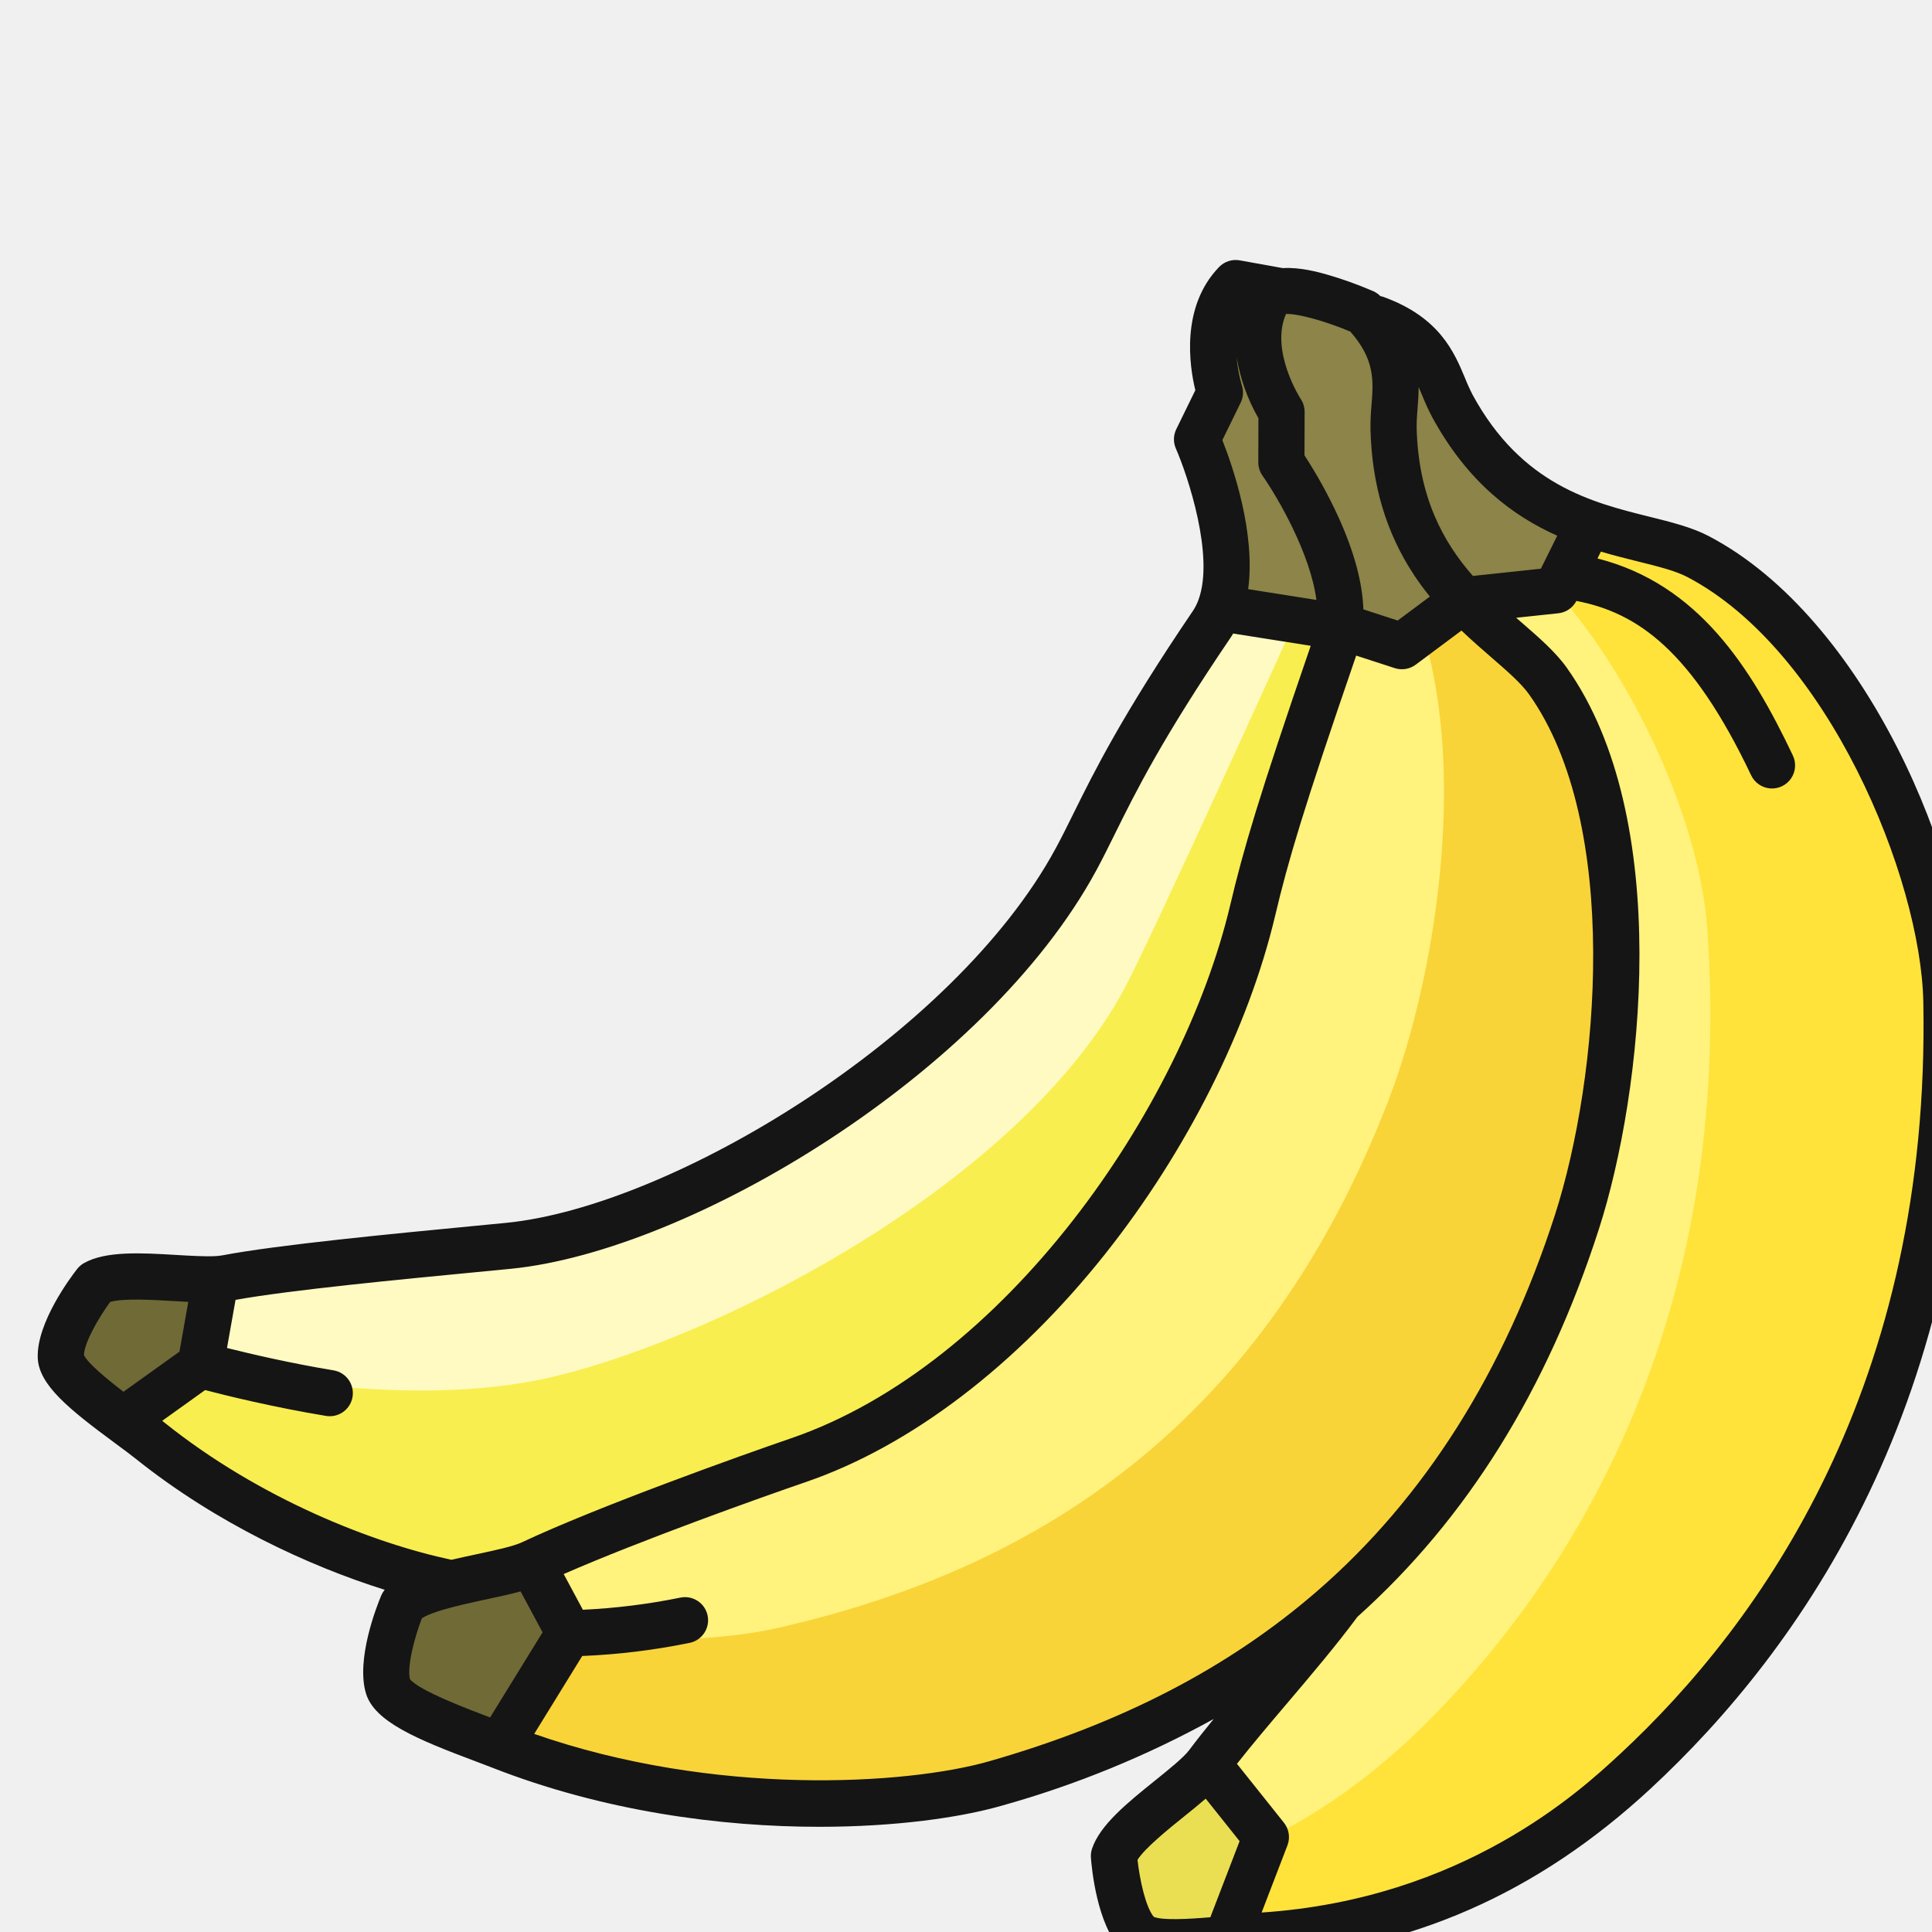
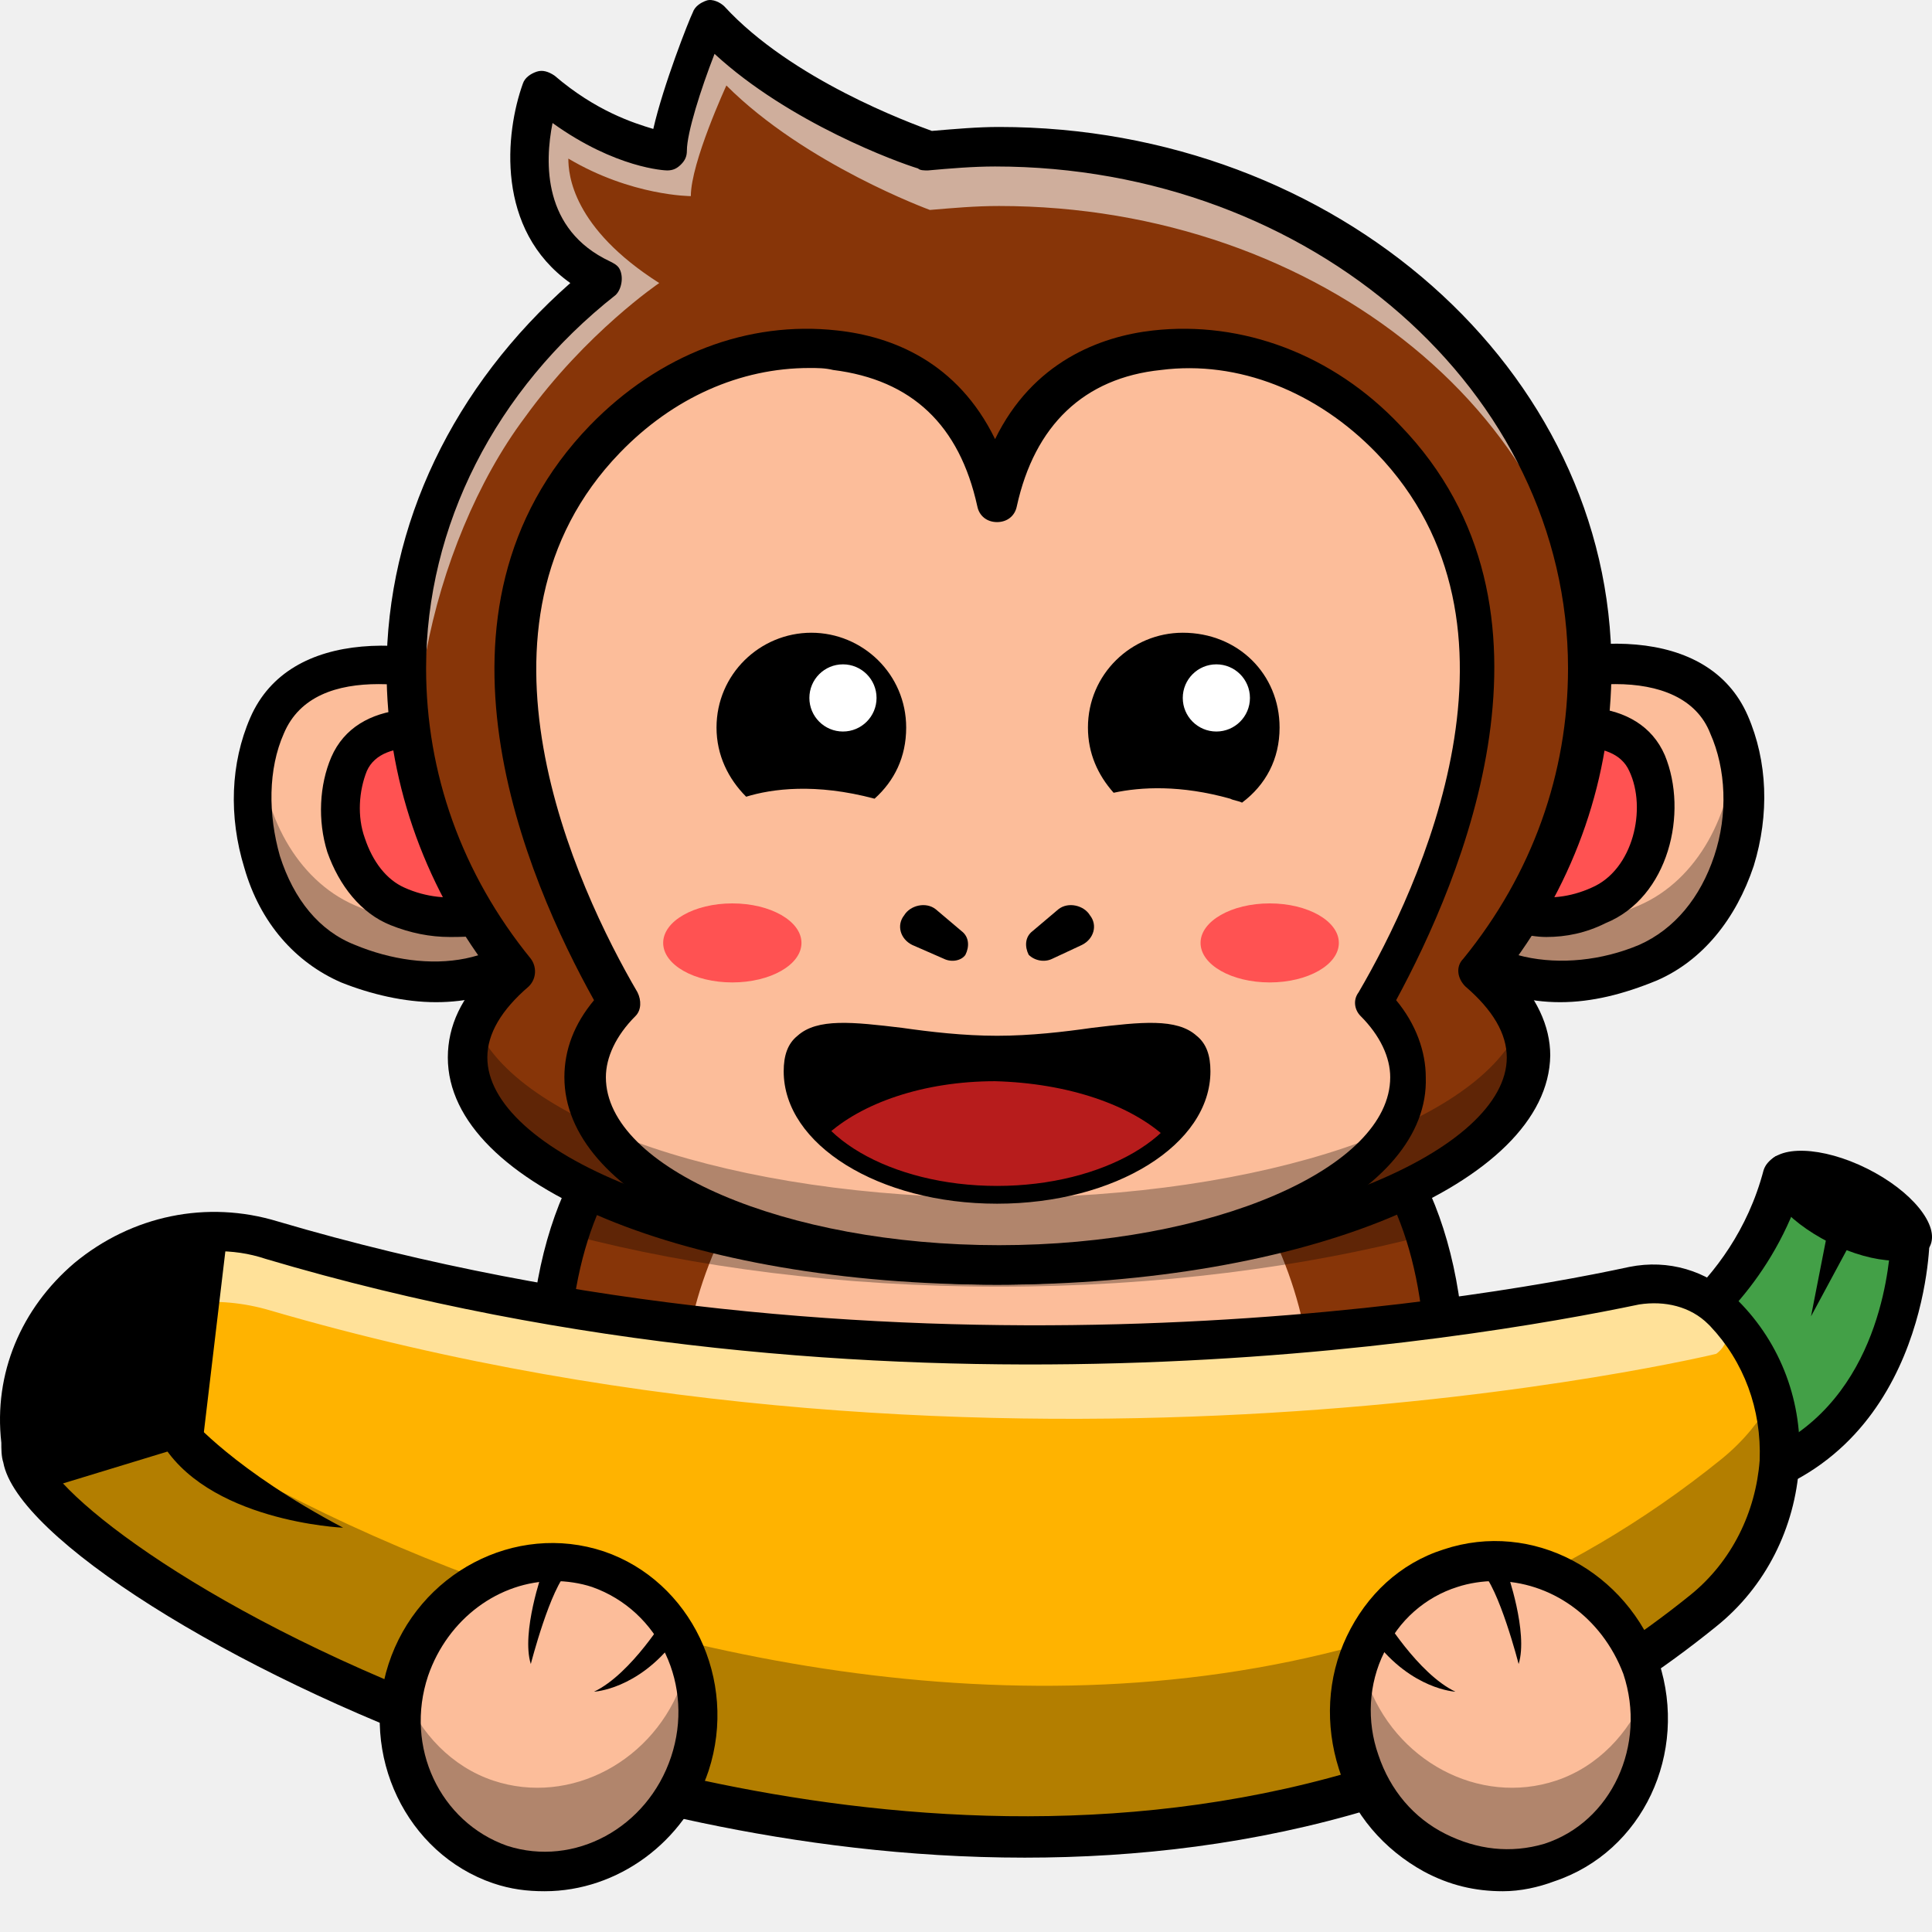
- <svg xmlns="http://www.w3.org/2000/svg" id="Layer_1" height="256" viewBox="0 0 256 256" width="256" data-name="Layer 1" version="1.1">
-   <defs id="defs33" />
-   <path d="m 28.59,169.503 -2.014,11.357 -10.26,7.349 c -3.774,-2.789 -8.19,-6.186 -8.256,-8.414 -0.112,-3.753 4.574,-9.761 4.574,-9.761 3.126,-1.78 11.433,-0.316 15.957,-0.53 z" fill="#706a37" id="path2" style="stroke-width:0.51" />
-   <path d="m 207.143,76.256 3.417,-6.89 c 5.691,2.014 11.015,2.58 14.432,4.375 19.292,10.097 32.566,40.68 32.918,58.967 0.903,47.049 -18.119,80.584 -41.251,102.028 -8.782,8.139 -24.407,20.184 -49.604,21.76 -1.234,0.076 -2.81,0.25 -4.503,0.418 l 5.186,-13.488 -7.721,-9.679 c 5.084,-6.767 12.229,-14.33 17.481,-21.449 13.07,-11.627 24.152,-27.752 31.439,-50.328 6.084,-18.848 9.133,-53.444 -3.815,-71.706 -2.29,-3.238 -6.905,-6.242 -11.173,-10.74 l 12.219,-1.306 z" fill="#fff27d" id="path4" style="stroke-width:0.51" />
-   <path d="m 257.911,132.709 c -0.352,-18.288 -13.627,-48.87 -32.919,-58.967 -3.417,-1.795 -8.741,-2.361 -14.432,-4.375 l -3.417,6.89 -0.974,1.963 -0.032,0.004 c 11.448,13.064 19.158,31.798 20.078,44.715 3.342,46.939 -13.915,81.415 -35.901,104.032 -4.978,5.115 -12.312,11.744 -22.736,16.874 l -5.026,13.071 c 1.693,-0.169 3.269,-0.342 4.503,-0.419 25.197,-1.576 40.822,-13.621 49.603,-21.76 23.132,-21.444 42.153,-54.979 41.251,-102.028 z" fill="#ffe33b" id="path6" style="stroke-width:0.51" />
-   <path d="m 75.425,216.393 -4.977,-9.261 c 9.608,-4.518 27.971,-11.127 35.356,-13.657 28.604,-9.796 53.322,-43.857 60.186,-72.838 1.759,-7.435 3.758,-14.264 11.02,-35.335 a 10.658,10.658 0 0 0 0.515,-2.356 l 8.241,2.677 8.18,-6.099 h 0.005 c 4.268,4.498 8.884,7.502 11.173,10.74 12.948,18.262 9.898,52.858 3.815,71.706 -7.287,22.576 -18.369,38.701 -31.439,50.328 -13.698,12.183 -29.578,19.44 -45.575,24.019 -11.872,3.401 -39.854,5.181 -65.703,-4.987 z" fill="#fff27d" id="path8" style="stroke-width:0.51" />
-   <path d="m 205.124,90.265 c -2.289,-3.238 -6.905,-6.242 -11.173,-10.74 h -0.005 l -5.468,4.08 c 6.033,19.434 1.544,46.525 -4.498,62.194 -8.534,22.135 -20.497,37.617 -34.196,48.497 -14.355,11.401 -30.616,17.761 -46.844,21.441 -6.029,1.369 -16.066,2.107 -27.755,1.047 l -8.965,14.547 c 25.85,10.169 53.832,8.389 65.703,4.987 15.998,-4.579 31.878,-11.836 45.575,-24.019 13.07,-11.627 24.152,-27.753 31.44,-50.328 6.083,-18.851 9.133,-53.447 -3.815,-71.708 z" fill="#f9d438" id="path10" style="stroke-width:0.51" />
-   <path d="m 26.576,180.859 2.014,-11.357 a 9.971,9.971 0 0 0 1.423,-0.153 c 8.307,-1.591 27.997,-3.345 37.345,-4.268 23.448,-2.31 61.445,-25.794 75.204,-51.18 3.529,-6.512 5.91,-13.366 18.042,-31.24 a 9.668,9.668 0 0 0 1.061,-2.086 l 14.692,2.32 1.142,0.041 0.025,0.01 a 10.658,10.658 0 0 1 -0.515,2.356 c -7.262,21.072 -9.261,27.9 -11.02,35.335 -6.864,28.981 -31.582,63.041 -60.186,72.838 -7.384,2.529 -25.748,9.139 -35.356,13.657 -2.188,1.03 -6.655,1.708 -10.577,2.682 -10.475,-2.096 -26.452,-8.098 -39.94,-18.889 -0.964,-0.77 -2.249,-1.703 -3.616,-2.718 z" fill="#f8ee4f" id="path12" style="stroke-width:0.51" />
-   <path d="m 161.665,80.576 c -0.275,0.745 -15.574,26.814 -19.103,33.327 -13.759,25.385 -51.756,48.869 -75.205,51.179 -9.348,0.923 -29.037,2.677 -37.345,4.268 a 9.89,9.89 0 0 1 -1.422,0.153 l -2.015,11.357 c 0,0 26.554,6.523 47.129,1.472 22.882,-5.619 61.445,-25.794 75.204,-51.18 3.529,-6.512 22.744,-48.998 22.744,-48.998 z" fill="#fffac1" id="path14" style="stroke-width:0.51" />
-   <path d="m 160.018,233.747 7.721,9.679 -5.186,13.488 c -4.671,0.469 -10.225,0.923 -11.77,-0.683 -2.606,-2.703 -3.177,-10.296 -3.177,-10.296 1.249,-3.825 10.005,-8.991 12.412,-12.188 z" fill="#eadf53" id="path16" style="stroke-width:0.51" />
-   <path d="m 59.871,209.815 c 3.922,-0.974 8.389,-1.652 10.577,-2.682 l 4.977,9.261 -9.205,14.937 c -4.442,-1.749 -13.886,-4.829 -14.794,-7.818 -1.122,-3.702 1.928,-10.949 1.928,-10.949 1.219,-1.219 3.733,-2.06 6.517,-2.749 z" fill="#706a37" id="path18" style="stroke-width:0.51" />
-   <g fill="#8c8448" id="g26" transform="matrix(0.509962,0,0,0.509962,2.449151,16.88155)">
-     <path d="m 408.091,102.919 -6.7,13.51 -1.91,3.85 -23.96,2.56 c -9.26,-9.75 -17.69,-23.09 -18.23,-44.6 -0.21,-8.18 3.42,-16.86 -5.87,-28.15 l 1.17,-0.41 c 15.41,5.56 15.97,15.32 19.99,22.7 9.98,18.34 23.18,26.17 35.51,30.54 z" id="path20" />
-     <path d="m 375.521,122.839 h -0.01 l -16.04,11.96 -16.16,-5.25 c 2.01,-17.99 -15.16,-42.52 -15.16,-42.52 l 0.03,-13.14 c 0,0 -10.81,-16.21 -3.57,-29.37 a 4.32,4.32 0 0 1 3.53,-1.92 c 0,-0.01 0.01,0 0.01,0 7.16,-0.89 21.48,5.46 21.48,5.46 0.64,0.69 1.24,1.36 1.79,2.03 9.29,11.29 5.66,19.97 5.87,28.15 0.54,21.51 8.97,34.85 18.23,44.6 z" id="path22" />
-     <path d="m 328.151,87.029 c 0,0 17.17,24.53 15.16,42.52 l -0.05,-0.02 -2.24,-0.08 -28.81,-4.55 c 6.06,-16.35 -5.98,-43.86 -5.98,-43.86 l 5.94,-12.15 c 0,0 -6.02,-17.97 4.1,-28.44 l 11.87,2.15 a 4.32,4.32 0 0 0 -3.53,1.92 c -7.24,13.16 3.57,29.37 3.57,29.37 z" id="path24" />
+ <svg xmlns="http://www.w3.org/2000/svg" id="Layer_6" enable-background="new 0 0 128 128" viewBox="0 0 256 256" version="1.1" width="256" height="256">
+   <defs id="defs150" />
+   <g id="XMLID_2451_" transform="matrix(2.617845,0,0,2.617845,-38.30596,-42.33946)">
+     <g id="XMLID_2513_">
+       <path d="m 28.1,52.9 c -1.8,4.2 -0.2,10.2 4.1,12.1 4.3,1.8 9.3,1.1 11,-3.1 1.8,-4.2 1.5,-8.7 -2.8,-10.5 -4.3,-2 -10.5,-2.7 -12.3,1.5 z" fill="#fcbd9a" id="path2" />
+     </g>
+     <g id="XMLID_2512_">
+       <path id="XMLID_3623_" d="m 36.7,66.9 c -1.6,0 -3.3,-0.4 -4.8,-1 -2.3,-1 -4.1,-3 -4.9,-5.8 -0.8,-2.6 -0.7,-5.3 0.3,-7.6 2,-4.6 8.5,-4.3 13.7,-2.1 4.3,1.8 5.6,6.5 3.4,11.9 -1.6,3.2 -4.6,4.6 -7.7,4.6 z M 33.8,50.8 c -2.1,0 -4,0.6 -4.8,2.5 -0.8,1.8 -0.8,4.1 -0.2,6.2 0.7,2.2 2,3.8 3.8,4.5 3.6,1.5 8.1,1.2 9.7,-2.6 0.7,-1.6 2.6,-7.1 -2.3,-9.2 -1.7,-0.8 -4.1,-1.4 -6.2,-1.4 z" />
+     </g>
+     <g id="XMLID_2511_">
+       <path d="m 32.2,54.8 c -1.1,2.5 -0.1,6.1 2.5,7.2 2.6,1.1 5.5,0.6 6.6,-1.9 1.1,-2.5 0.9,-5.2 -1.7,-6.3 -2.6,-1 -6.3,-1.5 -7.4,1 z" fill="#ff5252" id="path7" />
+     </g>
+     <g id="XMLID_2510_">
+       <path id="XMLID_3620_" d="m 37.4,63.6 c -1,0 -2,-0.2 -3,-0.6 -1.5,-0.6 -2.6,-2 -3.2,-3.7 -0.5,-1.6 -0.4,-3.4 0.2,-4.8 1.3,-3 5.4,-2.9 8.7,-1.5 1.5,0.6 2.5,1.8 2.8,3.3 0.3,1.3 0.1,2.8 -0.6,4.3 -0.6,1.5 -1.8,2.5 -3.4,2.9 -0.5,0.1 -1,0.1 -1.5,0.1 z m -4.2,-8.4 c -0.4,1 -0.5,2.3 -0.1,3.4 0.4,1.2 1.1,2.1 2,2.5 1.1,0.5 2.3,0.6 3.2,0.4 0.7,-0.2 1.6,-0.6 2.1,-1.7 0.5,-1.1 0.6,-2.2 0.5,-3.1 -0.2,-0.9 -0.7,-1.5 -1.6,-1.9 -2,-0.8 -5.3,-1.4 -6.1,0.4 z" />
+     </g>
+     <g id="XMLID_2509_">
+       <path d="m 87.8,86.3 c 0,15.5 -10.1,22.7 -22.7,22.7 -12.6,0 -22.7,-7.2 -22.7,-22.7 0,-2.9 0.4,-5.4 1,-7.5 0.5,-1.6 1.2,-3 2,-4.2 3.9,-5.7 11.2,-7.4 19.6,-7.4 8.4,0 15.7,1.6 19.6,7.4 0.9,1.2 1.5,2.6 2,4.2 0.8,2.1 1.2,4.5 1.2,7.5 z" fill="#873508" id="path12" />
+     </g>
+     <g id="XMLID_2508_" opacity="0.3">
+       <path id="XMLID_3618_" d="M 87.6,89.4 C 86.3,102.8 76.7,109 65.1,109 52.6,109 42.4,101.8 42.4,86.3 c 0,-2.6 0.3,-4.9 0.8,-6.8 -0.1,0.9 -0.1,1.8 -0.1,2.7 0,15.5 10.1,22.7 22.7,22.7 10.4,0 19.1,-5 21.8,-15.5 z" />
+     </g>
+     <g id="XMLID_2507_">
+       <path d="m 81.1,87.9 c 0,10.4 -6.7,13.8 -15.5,13.8 -8.8,0 -16.5,-3.4 -16.5,-13.8 0,-10.4 7.2,-18.7 16,-18.7 8.8,0 16,8.3 16,18.7 z" fill="#fcbd9a" id="path17" />
+     </g>
+     <g id="XMLID_2506_">
+       <path d="m 102.2,52.9 c 1.8,4.2 0.2,10.2 -4.1,12.1 -4.3,1.8 -9.3,1.1 -11,-3.1 -1.8,-4.2 -1.5,-8.7 2.8,-10.5 4.2,-2 10.5,-2.7 12.3,1.5 z" fill="#fcbd9a" id="path20" />
+     </g>
+     <g id="XMLID_2505_" opacity="0.3">
+       <path id="XMLID_3608_" d="m 98,65 c -4.3,1.8 -9.3,1 -11.1,-3.1 -0.7,-1.7 -1.1,-3.4 -1,-5 0.2,0.7 0.4,1.4 0.7,2 1.8,4.2 6.7,5 11,3.1 3,-1.3 4.7,-4.7 4.8,-8 1.2,4.1 -0.4,9.3 -4.4,11 z" />
+     </g>
+     <g id="XMLID_2504_">
+       <path id="XMLID_3615_" d="M 93.6,66.9 C 92.8,66.9 92,66.8 91.3,66.6 88.9,66 87,64.4 86,62.2 c -2.3,-5.4 -1,-10 3.4,-11.9 5.2,-2.2 11.7,-2.5 13.7,2.1 1,2.3 1.1,5 0.3,7.6 -0.9,2.7 -2.6,4.8 -4.9,5.8 -1.7,0.7 -3.3,1.1 -4.9,1.1 z m 2.8,-16.1 c -2.1,0 -4.4,0.6 -6.2,1.4 -4.9,2.1 -3,7.6 -2.3,9.2 0.9,2.1 2.6,2.9 3.9,3.2 1.8,0.4 3.9,0.2 5.8,-0.6 1.8,-0.8 3.1,-2.4 3.8,-4.5 0.7,-2.1 0.6,-4.4 -0.2,-6.2 -0.7,-1.8 -2.6,-2.5 -4.8,-2.5 z" />
+     </g>
+     <g id="XMLID_2503_">
+       <path d="m 98,54.8 c 1.1,2.5 0.1,6.1 -2.5,7.2 -2.6,1.1 -5.5,0.6 -6.6,-1.9 -1.1,-2.5 -0.9,-5.2 1.7,-6.3 2.6,-1 6.3,-1.5 7.4,1 z" fill="#ff5252" id="path27" />
+     </g>
+     <g id="XMLID_2502_">
+       <path id="XMLID_3612_" d="m 92.9,63.6 c -0.5,0 -1,-0.1 -1.5,-0.2 C 89.8,63 88.6,62 88,60.5 c -0.6,-1.5 -0.8,-3 -0.6,-4.3 0.3,-1.5 1.3,-2.7 2.8,-3.3 3.3,-1.4 7.4,-1.5 8.7,1.5 1.2,2.9 0.2,7.2 -3,8.5 -1,0.5 -2,0.7 -3,0.7 z M 94.6,54 c -1.2,0 -2.6,0.4 -3.6,0.8 -0.9,0.4 -1.4,1 -1.6,1.9 -0.2,0.9 0,2 0.5,3.1 0.5,1.1 1.4,1.5 2.1,1.7 1,0.2 2.1,0.1 3.2,-0.4 2.1,-0.9 2.8,-4 1.9,-5.9 C 96.7,54.3 95.7,54 94.6,54 Z" />
+     </g>
+     <g id="XMLID_2501_">
+       <path id="XMLID_3609_" d="m 65.1,110 c -14.6,0 -23.7,-9.1 -23.7,-23.7 0,-18.1 13.5,-20.1 23.7,-20.1 10.2,0 23.7,2.1 23.7,20.1 0,14.6 -9.1,23.7 -23.7,23.7 z m 0,-41.9 c -15,0 -21.7,5.6 -21.7,18.1 0,13.6 8.1,21.7 21.7,21.7 13.6,0 21.7,-8.1 21.7,-21.7 0,-12.5 -6.7,-18.1 -21.7,-18.1 z" />
+     </g>
+     <g id="XMLID_2500_" opacity="0.3">
+       <path id="XMLID_3607_" d="m 32.2,65 c 4.3,1.8 9.3,1 11.1,-3.1 0.7,-1.7 1.1,-3.4 1,-5 -0.2,0.7 -0.4,1.4 -0.7,2 -1.8,4.2 -6.7,5 -11,3.1 -3,-1.3 -4.7,-4.7 -4.8,-8 -1.2,4.1 0.5,9.3 4.4,11 z" />
+     </g>
+     <g id="XMLID_2499_" opacity="0.3">
+       <path id="XMLID_3606_" d="m 86.8,78.7 c -6.1,1.6 -13.6,2.6 -21.6,2.6 -8,0 -15.5,-1 -21.6,-2.6 0.5,-1.6 1.2,-3 2,-4.2 5.7,1.4 12.4,2.1 19.6,2.1 7.2,0 13.9,-0.8 19.6,-2.1 0.8,1.2 1.5,2.6 2,4.2 z" />
+     </g>
+     <g id="XMLID_2498_">
+       <path d="m 89.5,65.4 c 3.5,-4.3 5.6,-9.6 5.6,-15.3 0,-14.6 -13.4,-26.4 -30,-26.4 -1.2,0 -2.4,0.1 -3.5,0.2 -1.1,0.1 -7.2,-2.4 -11.2,-6.7 0,0 -2.1,4.9 -2.1,6.7 0,0 -2.8,-0.1 -6.5,-3.1 0,0 -2.5,7 3.2,9.6 -6.1,4.8 -10,11.9 -10,19.7 0,5.7 2.1,11 5.6,15.3 -1.5,1.3 -2.4,2.8 -2.4,4.3 0,5.8 12,10.5 26.8,10.5 14.8,0 27,-4.7 27,-10.5 0,-1.5 -0.9,-3 -2.5,-4.3 z" fill="#873508" id="path38" />
+     </g>
+     <g id="XMLID_2497_" opacity="0.6">
+       <path id="XMLID_3599_" d="m 65.1,23.6 c -1.2,0 -2.4,0.1 -3.5,0.2 -1.1,0.1 -7.2,-2.4 -11.2,-6.7 0,0 -2,4.9 -2,6.7 0,0 -2.8,0 -6.5,-3.1 V 23 c -0.1,-0.1 -0.3,-0.2 -0.4,-0.3 -0.3,2.3 -0.1,5.9 3.7,7.6 -6.1,4.9 -10,11.9 -10,19.7 0,2.3 0.3,4.5 1,6.6 -0.4,-2.4 -0.5,-4.9 0,-7.4 0.8,-4.3 2.6,-8.7 5,-11.9 C 44.3,33 48,30.5 48,30.5 43.6,27.7 43.4,25 43.4,24.2 c 3.2,1.9 6.2,1.9 6.2,1.9 0,-1.7 1.8,-5.6 1.8,-5.6 4,4 10.3,6.3 10.3,6.3 1.2,-0.1 2.3,-0.2 3.5,-0.2 16.3,0 29.6,10.9 29.9,24.5 0,-0.3 0,-0.6 0,-1 0,-14.6 -13.4,-26.5 -30,-26.5 z" fill="#ffffff" />
+     </g>
+     <g id="XMLID_2496_">
+       <path id="XMLID_3603_" d="m 65.1,81.2 c -15.6,0 -27.8,-5 -27.8,-11.5 0,-1.6 0.7,-3.1 2.1,-4.4 -3.4,-4.5 -5.2,-9.8 -5.2,-15.2 0,-7.4 3.4,-14.4 9.3,-19.6 -3.8,-2.7 -3.3,-7.6 -2.4,-10.1 0.1,-0.3 0.4,-0.5 0.7,-0.6 0.3,-0.1 0.6,0 0.9,0.2 2.1,1.8 4,2.4 5,2.7 0.5,-2.2 1.8,-5.5 2,-5.9 0.1,-0.3 0.4,-0.5 0.7,-0.6 0.3,-0.1 0.7,0.1 0.9,0.3 3.4,3.7 9.4,5.9 10.5,6.3 1.2,-0.1 2.3,-0.2 3.4,-0.2 17.1,0 31,12.3 31,27.4 0,5.5 -1.8,10.7 -5.2,15.2 1.4,1.4 2.1,2.9 2.1,4.4 -0.1,6.5 -12.4,11.6 -28,11.6 z M 45.5,29.4 c 0.2,0.1 0.4,0.2 0.5,0.4 0.2,0.4 0.1,1 -0.2,1.3 -6.1,4.8 -9.6,11.7 -9.6,18.9 0,5.3 1.8,10.4 5.3,14.7 0.3,0.4 0.3,1 -0.1,1.4 -1.4,1.2 -2.1,2.4 -2.1,3.6 0,4.6 10.4,9.5 25.8,9.5 15.4,0 25.8,-4.9 25.8,-9.5 0,-1.2 -0.7,-2.4 -2.1,-3.6 -0.4,-0.4 -0.5,-1 -0.1,-1.4 C 92.2,60.4 94,55.3 94,50 94,36 81,24.6 65,24.6 c -1.1,0 -2.3,0.1 -3.4,0.2 -0.2,0 -0.4,0 -0.5,-0.1 -1,-0.3 -6.5,-2.3 -10.3,-5.8 -0.7,1.8 -1.4,4 -1.4,4.9 0,0.3 -0.1,0.5 -0.3,0.7 -0.2,0.2 -0.4,0.3 -0.7,0.3 -0.1,0 -2.6,-0.1 -5.8,-2.4 -0.4,2 -0.5,5.4 2.9,7 z" />
+     </g>
+     <g id="XMLID_2495_">
+       <path d="m 84.2,66.9 c 2.9,-5.1 9.7,-19.2 0.7,-28.5 -3.1,-3.2 -7.3,-5 -11.7,-4.5 -3.3,0.4 -7,2.1 -8.1,7.7 C 64,36 60.3,34.2 57,33.9 c -4.4,-0.5 -8.7,1.4 -11.7,4.5 -9,9.3 -2.2,23.4 0.7,28.5 -1.1,1.2 -1.8,2.4 -1.8,3.8 0,5.2 9.3,9.5 20.9,9.5 11.6,0 20.9,-4.3 20.9,-9.5 0,-1.4 -0.7,-2.7 -1.8,-3.8 z" fill="#fcbd9a" id="path45" />
+     </g>
+     <g id="XMLID_2494_">
+       <path id="XMLID_3600_" d="m 65.1,81.2 c -12.3,0 -21.9,-4.6 -21.9,-10.5 0,-1.4 0.5,-2.7 1.5,-3.9 -3.4,-6.1 -9.3,-19.7 -0.2,-29.1 3.5,-3.6 8,-5.3 12.5,-4.8 2.8,0.3 6.1,1.6 8,5.5 1.9,-3.9 5.3,-5.2 8,-5.5 4.5,-0.5 9.1,1.2 12.5,4.8 9,9.3 3.1,23 -0.2,29.1 1,1.2 1.5,2.6 1.5,3.9 0.2,5.9 -9.4,10.5 -21.7,10.5 z M 55.6,34.8 c -3.5,0 -6.9,1.5 -9.6,4.3 -8.4,8.7 -2.2,22 0.9,27.3 0.2,0.4 0.2,0.9 -0.1,1.2 -1,1 -1.5,2.1 -1.5,3.1 0,4.6 9.1,8.5 19.9,8.5 10.8,0 19.8,-3.9 19.8,-8.5 0,-1 -0.5,-2.1 -1.5,-3.1 -0.3,-0.3 -0.4,-0.8 -0.1,-1.2 3.1,-5.3 9.3,-18.6 0.9,-27.3 -3,-3.1 -7,-4.7 -10.9,-4.2 -3.9,0.4 -6.4,2.8 -7.3,6.9 -0.1,0.5 -0.5,0.8 -1,0.8 -0.5,0 -0.9,-0.3 -1,-0.8 -0.9,-4.1 -3.3,-6.4 -7.3,-6.9 -0.4,-0.1 -0.8,-0.1 -1.2,-0.1 z" />
+     </g>
+     <g id="XMLID_2485_">
+       <g id="XMLID_2490_">
+         <g id="XMLID_2493_">
+           <path d="m 60.5,53 c 0,1.5 -0.6,2.7 -1.6,3.6 -3,-0.8 -5.2,-0.5 -6.5,-0.1 -0.9,-0.9 -1.5,-2.1 -1.5,-3.5 0,-2.7 2.2,-4.8 4.8,-4.8 2.6,0 4.8,2.1 4.8,4.8 z" id="path50" />
+         </g>
+         <g id="XMLID_2491_">
+           <g id="XMLID_2492_">
+             <circle cx="57.3" cy="51.5" fill="#ffffff" r="1.7" id="circle53" />
+           </g>
+         </g>
+       </g>
+       <g id="XMLID_2486_">
+         <g id="XMLID_2489_">
+           <path d="m 79.4,53 c 0,1.6 -0.7,2.9 -1.9,3.8 -0.2,-0.1 -0.4,-0.1 -0.6,-0.2 -2.5,-0.7 -4.5,-0.6 -5.9,-0.3 -0.8,-0.9 -1.3,-2 -1.3,-3.3 0,-2.7 2.2,-4.8 4.8,-4.8 2.8,0 4.9,2.1 4.9,4.8 z" id="path58" />
+         </g>
+         <g id="XMLID_2487_">
+           <g id="XMLID_2488_">
+             <circle cx="76.2" cy="51.5" fill="#ffffff" r="1.7" id="circle61" />
+           </g>
+         </g>
+       </g>
+     </g>
+     <g id="XMLID_2484_">
+       <ellipse cx="78.9" cy="63.9" fill="#ff5252" rx="3.5" ry="2" id="ellipse67" />
+     </g>
+     <g id="XMLID_2483_">
+       <ellipse cx="51.7" cy="63.9" fill="#ff5252" rx="3.5" ry="2" id="ellipse70" />
+     </g>
+     <g id="XMLID_2480_">
+       <g id="XMLID_2482_">
+         <path d="M 62.4,64.7 60.8,64 C 60.2,63.7 60,63 60.4,62.5 60.7,62 61.5,61.8 62,62.2 l 1.3,1.1 c 0.4,0.3 0.4,0.8 0.2,1.2 -0.2,0.3 -0.7,0.4 -1.1,0.2 z" id="path73" />
+       </g>
+       <g id="XMLID_2481_">
+         <path d="M 67.9,64.7 69.4,64 C 70,63.7 70.2,63 69.8,62.5 69.5,62 68.7,61.8 68.2,62.2 l -1.3,1.1 c -0.4,0.3 -0.4,0.8 -0.2,1.2 0.3,0.3 0.8,0.4 1.2,0.2 z" id="path76" />
+       </g>
+     </g>
+     <g id="XMLID_2479_" opacity="0.3">
+       <path id="XMLID_3592_" d="m 92,69.7 c 0,5.8 -12,10.4 -26.8,10.4 -14.8,0 -26.8,-4.7 -26.8,-10.4 0,-0.6 0.1,-1.1 0.3,-1.7 2,5 13.1,8.8 26.5,8.8 13.4,0 24.4,-3.8 26.4,-8.8 0.2,0.6 0.4,1.1 0.4,1.7 z" />
+     </g>
+     <g id="XMLID_2475_">
+       <g id="XMLID_2478_">
+         <path d="m 75.4,70.4 c 0,1.3 -0.6,2.4 -1.7,3.4 -1.8,1.7 -5,2.8 -8.6,2.8 -3.6,0 -6.8,-1.1 -8.7,-2.9 -1,-1 -1.6,-2.1 -1.6,-3.3 0,-3.4 4.6,-1.3 10.3,-1.3 5.7,0 10.3,-2.1 10.3,1.3 z" id="path82" />
+       </g>
+       <g id="XMLID_2477_">
+         <path d="m 73.7,73.8 c -1.8,1.7 -5,2.8 -8.6,2.8 -3.6,0 -6.8,-1.1 -8.7,-2.9 1.8,-1.7 5,-2.8 8.6,-2.8 3.7,0.1 6.9,1.2 8.7,2.9 z" fill="#b71c1c" id="path85" />
+       </g>
+       <g id="XMLID_2476_">
+         <path id="XMLID_3596_" d="m 65.1,77.1 c -6,0 -10.8,-3 -10.8,-6.7 0,-0.8 0.2,-1.4 0.7,-1.8 1,-0.9 2.8,-0.7 5.3,-0.4 1.4,0.2 3.1,0.4 4.8,0.4 1.7,0 3.4,-0.2 4.8,-0.4 2.5,-0.3 4.3,-0.5 5.3,0.4 0.5,0.4 0.7,1 0.7,1.8 0,3.7 -4.8,6.7 -10.8,6.7 z M 57.3,69 c -0.7,0 -1.3,0.1 -1.6,0.4 -0.2,0.2 -0.4,0.6 -0.4,1.1 0,3.1 4.4,5.7 9.8,5.7 5.4,0 9.8,-2.6 9.8,-5.7 0,-0.5 -0.1,-0.9 -0.4,-1.1 -0.7,-0.6 -2.4,-0.4 -4.5,-0.1 -1.5,0.2 -3.2,0.4 -5,0.4 -1.8,0 -3.5,-0.2 -5,-0.4 C 59.1,69.1 58.1,69 57.3,69 Z" />
+       </g>
+     </g>
+     <g id="XMLID_2464_">
+       <g id="XMLID_2474_">
+         <path d="m 97.5,85 c 0,0 5.7,-2.7 7.5,-9.4 l 6.4,3.3 c 0,0 0,10.4 -9.3,12.4 z" fill="#43a047" id="path91" />
+       </g>
+       <g id="XMLID_2473_">
+         <path id="XMLID_3593_" d="m 102,92.3 c -0.3,0 -0.6,-0.2 -0.8,-0.4 l -4.5,-6.3 c -0.2,-0.2 -0.2,-0.5 -0.2,-0.8 0.1,-0.3 0.3,-0.5 0.5,-0.7 0.1,0 5.3,-2.6 6.9,-8.7 0.1,-0.3 0.3,-0.5 0.6,-0.7 0.3,-0.1 0.6,-0.1 0.9,0 l 6.4,3.3 c 0.3,0.2 0.5,0.5 0.5,0.9 0,0.1 -0.1,11.2 -10.1,13.4 -0.1,0 -0.1,0 -0.2,0 z m -3.1,-7 3.5,4.9 c 6.7,-1.8 7.7,-8.6 7.9,-10.7 L 105.6,77 c -1.7,4.6 -5,7.2 -6.7,8.3 z" />
+       </g>
+       <g id="XMLID_2472_">
+         <path d="M 100.8,97.7 C 69.8,122.9 23.9,100.3 16.7,91.6 16.2,91 15.9,90.4 15.8,90 15.7,89.7 15.7,89.4 15.7,89.1 15,83 20.2,78.2 26,78.5 c 0.8,0 1.5,0.2 2.3,0.4 36.3,10.7 71.2,1.8 71.2,1.8 0.9,0.6 1.6,1.2 2.3,1.9 4.2,4.3 3.6,11.3 -1,15.1 z" fill="#ffb300" id="path96" />
+       </g>
+       <g id="XMLID_2471_" opacity="0.6">
+         <path id="XMLID_3591_" d="m 101.5,84.7 c 0,0 -35.9,8.7 -73.2,-2.2 -5.4,-1.6 -11,1.4 -12.6,6.2 -0.5,-6.7 6.2,-11.8 12.7,-9.8 36.3,10.7 71.2,1.8 71.2,1.8 0.9,0.6 1.8,1.1 2.3,1.9 0.3,0.7 0.3,1.6 -0.4,2.1 z" fill="#ffffff" />
+       </g>
+       <g id="XMLID_2470_" opacity="0.3">
+         <path id="XMLID_3587_" d="m 100.8,97.7 c -33.2,27 -83.7,-1 -85,-7.8 -0.1,-0.3 -0.1,-0.6 -0.1,-0.9 -0.2,-2.2 0.3,-4.3 1.4,-6 4.6,7.9 52.6,33 84.7,7 1.1,-0.9 1.9,-1.9 2.6,-3.1 0.9,3.9 -0.3,8.2 -3.6,10.8 z" />
+       </g>
+       <g id="XMLID_2469_">
+         <path id="XMLID_3588_" d="m 66.5,110.2 c -11.9,0 -22.3,-3 -28.2,-5.1 -12,-4.3 -22.8,-11.1 -23.5,-14.9 -0.1,-0.3 -0.1,-0.7 -0.1,-1 -0.4,-3.5 1,-6.8 3.7,-9.1 2.9,-2.4 6.7,-3.2 10.3,-2.1 30.5,9 60.1,4.1 68.4,2.3 2,-0.4 3.9,0.2 5.3,1.5 l 0.2,0.2 c 2.2,2.2 3.3,5.2 3.1,8.3 -0.2,3.2 -1.7,6.2 -4.2,8.2 -11.1,9 -23.7,11.7 -35,11.7 z m -41,-30.7 c -2.1,0 -4.2,0.7 -5.8,2.1 -2.2,1.9 -3.3,4.5 -3,7.3 0,0.3 0.1,0.5 0.1,0.8 0.4,2 8.4,8.4 22.2,13.4 11.2,4 39.4,11.4 61.2,-6.2 2.1,-1.7 3.3,-4.2 3.5,-6.8 0.1,-2.6 -0.8,-5 -2.5,-6.8 l -0.1,-0.1 C 100.2,82.3 98.9,82 97.6,82.2 89,84 59.1,89.1 28.1,79.9 27.2,79.6 26.4,79.5 25.5,79.5 Z" />
+       </g>
+       <g id="XMLID_2468_">
+         <ellipse cx="108.2" cy="77.2" rx="4.6" ry="2.1" transform="matrix(0.895,0.446,-0.446,0.895,45.793,-40.149)" id="ellipse105" />
+       </g>
+       <g id="XMLID_2467_">
+         <path d="m 26.1,79 -1.2,10.1 -8.2,2.5 C 16.2,91 15.9,90.4 15.8,90 15.7,89.7 15.7,89.4 15.7,89.1 15,83 20.2,78.2 26,78.5 c 0.1,0.3 0.1,0.5 0.1,0.5 z" id="path108" />
+       </g>
+       <g id="XMLID_2466_">
+         <path d="m 24.3,88 c 0,0 2.2,2.6 7.7,5.5 0,0 -7,-0.3 -9.3,-4.5 z" id="path111" />
+       </g>
+       <g id="XMLID_2465_">
+         <path d="m 107.2,78.2 -0.9,4.6 2.1,-3.9 z" id="path114" />
+       </g>
+     </g>
+     <g id="XMLID_2458_">
+       <g id="XMLID_2463_">
+         <ellipse cx="42.5" cy="103" fill="#fcbd9a" rx="7.5" ry="7.9" transform="matrix(0.949,0.315,-0.315,0.949,34.615,-8.135)" id="ellipse118" />
+       </g>
+       <g id="XMLID_2462_" opacity="0.3">
+         <path id="XMLID_3583_" d="m 49.6,105.4 c -1.4,4.1 -5.7,6.4 -9.6,5.1 -3.5,-1.2 -5.6,-4.9 -4.9,-8.6 0.8,2 2.4,3.7 4.5,4.4 3.9,1.3 8.2,-1 9.6,-5.1 0.1,-0.4 0.2,-0.8 0.3,-1.2 0.6,1.6 0.7,3.5 0.1,5.4 z" />
+       </g>
+       <g id="XMLID_2461_">
+         <path id="XMLID_3584_" d="m 42.2,111.9 c -0.9,0 -1.7,-0.1 -2.6,-0.4 -4.4,-1.5 -6.8,-6.5 -5.3,-11.1 1.5,-4.6 6.4,-7.2 10.9,-5.7 4.4,1.5 6.8,6.5 5.3,11.1 -1.2,3.6 -4.6,6.1 -8.3,6.1 z m 0.5,-15.7 c -2.8,0 -5.4,1.9 -6.4,4.8 -1.2,3.6 0.6,7.4 4,8.6 3.4,1.1 7.1,-0.9 8.3,-4.5 1.2,-3.6 -0.6,-7.4 -4,-8.6 -0.6,-0.2 -1.3,-0.3 -1.9,-0.3 z" />
+       </g>
+       <g id="XMLID_2460_">
+         <path d="m 42.1,95.7 c 0,0 -1.1,3.1 -0.6,4.7 0,0 1,-3.9 1.9,-4.7 z" id="path125" />
+       </g>
+       <g id="XMLID_2459_">
+         <path d="m 48.4,97.9 c 0,0 -1.8,3 -3.7,3.9 0,0 2.2,-0.1 4.1,-2.6 z" id="path128" />
+       </g>
+     </g>
+     <g id="XMLID_2452_">
+       <g id="XMLID_2457_">
+         <ellipse cx="90.5" cy="103" fill="#fcbd9a" rx="7.5" ry="7.9" transform="matrix(-0.949,0.315,-0.315,-0.949,208.856,172.273)" id="ellipse132" />
+       </g>
+       <g id="XMLID_2456_" opacity="0.3">
+         <path id="XMLID_3567_" d="m 83.4,105.4 c 1.4,4.1 5.7,6.4 9.6,5.1 3.5,-1.2 5.6,-4.9 4.9,-8.6 -0.8,2 -2.4,3.7 -4.5,4.4 -3.9,1.3 -8.2,-1 -9.6,-5.1 -0.1,-0.4 -0.2,-0.8 -0.3,-1.2 -0.6,1.6 -0.7,3.5 -0.1,5.4 z" />
+       </g>
+       <g id="XMLID_2455_">
+         <path id="XMLID_3580_" d="m 90.7,111.9 c -1.4,0 -2.7,-0.3 -4,-1 -2,-1.1 -3.6,-2.9 -4.3,-5.2 -0.7,-2.2 -0.6,-4.6 0.4,-6.7 1,-2.1 2.7,-3.7 4.9,-4.4 4.5,-1.5 9.3,1.1 10.9,5.7 1.5,4.6 -0.8,9.6 -5.3,11.1 -0.8,0.3 -1.7,0.5 -2.6,0.5 z M 90.3,96.2 c -0.6,0 -1.3,0.1 -1.9,0.3 -1.6,0.5 -3,1.7 -3.7,3.3 -0.8,1.6 -0.9,3.5 -0.3,5.2 0.6,1.8 1.8,3.2 3.4,4 1.6,0.8 3.3,1 5,0.5 3.4,-1.1 5.2,-5 4,-8.6 -1.1,-2.9 -3.7,-4.7 -6.5,-4.7 z" />
+       </g>
+       <g id="XMLID_2454_">
+         <path d="m 90.9,95.7 c 0,0 1.1,3.1 0.6,4.7 0,0 -1,-3.9 -1.9,-4.7 z" id="path139" />
+       </g>
+       <g id="XMLID_2453_">
+         <path d="m 84.6,97.9 c 0,0 1.8,3 3.7,3.9 0,0 -2.2,-0.1 -4.1,-2.6 z" id="path142" />
+       </g>
+     </g>
  </g>
-   <path d="m 226.413,71.032 c -2.224,-1.164 -4.971,-1.847 -7.879,-2.57 -7.531,-1.871 -16.902,-4.199 -23.396,-16.13 a 24.534,24.534 0 0 1 -1.015,-2.235 c -1.419,-3.404 -3.361,-8.066 -10.826,-10.76 a 3.13,3.13 0 0 0 -0.402,-0.112 3.048,3.048 0 0 0 -0.908,-0.631 51.514,51.514 0 0 0 -6.15,-2.212 c -1.135,-0.32 -3.552,-1 -5.865,-0.856 l -5.695,-1.028 a 3.06,3.06 0 0 0 -2.745,0.885 c -5.151,5.332 -3.895,13.248 -3.145,16.325 l -2.522,5.158 a 3.06,3.06 0 0 0 -0.055,2.571 c 1.57,3.587 5.132,14.246 2.997,20.035 -0.005,0.013 -0.01,0.026 -0.015,0.039 a 6.782,6.782 0 0 1 -0.723,1.432 c -9.402,13.854 -13.111,21.352 -15.818,26.827 -0.849,1.716 -1.581,3.198 -2.383,4.675 -13.454,24.82 -50.833,47.426 -72.811,49.59 -1.353,0.134 -2.924,0.285 -4.645,0.45 -10.247,0.985 -25.732,2.472 -32.976,3.86 a 7.008,7.008 0 0 1 -0.907,0.098 c -0.034,0 -0.067,0.003 -0.102,0.005 -1.322,0.061 -3.219,-0.051 -5.071,-0.161 -4.602,-0.273 -9.361,-0.554 -12.242,1.088 a 3.067,3.067 0 0 0 -0.897,0.776 c -0.896,1.148 -5.355,7.11 -5.217,11.734 0.109,3.599 4.134,6.833 10.262,11.354 1.039,0.765 2.019,1.491 2.754,2.078 10.649,8.516 22.909,14.187 32.959,17.339 a 3.041,3.041 0 0 0 -0.448,0.723 c -0.58,1.38 -3.403,8.493 -2.031,13.019 1.122,3.705 6.666,6.038 14.374,8.93 0.822,0.306 1.581,0.593 2.226,0.848 14.891,5.857 30.453,7.885 43.483,7.885 10.071,0 18.63,-1.212 24.183,-2.805 a 131.258,131.258 0 0 0 28.057,-11.481 c -1.141,1.398 -2.241,2.783 -3.253,4.131 -0.736,0.979 -2.67,2.537 -4.539,4.043 -3.591,2.891 -7.303,5.881 -8.333,9.033 a 3.075,3.075 0 0 0 -0.142,1.178 c 0.109,1.452 0.812,8.865 4.024,12.194 1.489,1.544 3.92,2.058 7.245,2.058 2.256,0 4.922,-0.237 7.985,-0.548 1.285,-0.131 2.499,-0.255 3.437,-0.313 19.592,-1.224 36.436,-8.61 51.496,-22.572 19.826,-18.383 43.245,-51.404 42.225,-104.331 C 260.615,114.288 247.298,81.964 226.413,71.032 Z M 187.831,54.167 c 0.07,-0.886 0.145,-1.85 0.148,-2.882 0.166,0.378 0.328,0.765 0.495,1.166 a 29.665,29.665 0 0 0 1.289,2.805 c 4.724,8.681 10.738,13.12 16.577,15.729 l -2.165,4.37 -9.008,0.96 c -3.935,-4.488 -7.223,-10.446 -7.454,-19.612 -0.019,-0.775 0.048,-1.63 0.118,-2.536 z M 170.402,41.606 c 1.484,-0.086 5.193,0.926 8.524,2.332 3.277,3.726 3.06,6.528 2.805,9.75 a 30.216,30.216 0 0 0 -0.136,3.169 c 0.187,7.413 2.076,13.739 5.775,19.341 0.667,1.009 1.371,1.955 2.094,2.849 l -4.26,3.176 -4.55,-1.479 c -0.119,-3.539 -1.212,-7.609 -3.279,-12.174 a 63.754,63.754 0 0 0 -4.522,-8.231 l 0.015,-5.767 a 3.06,3.06 0 0 0 -0.515,-1.706 c -0.043,-0.063 -4.095,-6.373 -1.953,-11.259 z m -5.856,9.434 a 18.588,18.588 0 0 1 -0.687,-3.709 24.217,24.217 0 0 0 2.889,8.084 l -0.016,5.844 a 3.069,3.069 0 0 0 0.552,1.761 c 2.051,2.936 6.353,10.352 7.146,16.475 l -9.041,-1.428 c 1.009,-7.464 -2.05,-16.285 -3.421,-19.749 l 2.426,-4.96 a 3.062,3.062 0 0 0 0.152,-2.319 z M 16.36,184.413 c -2.219,-1.704 -4.754,-3.794 -5.24,-4.87 0.07,-1.688 1.958,-4.939 3.479,-7.033 1.72,-0.51 5.839,-0.265 8.398,-0.113 0.673,0.04 1.322,0.077 1.952,0.11 l -1.17,6.594 z m 5.481,4.125 c -0.11,-0.088 -0.232,-0.182 -0.349,-0.273 l 5.687,-4.073 c 2.724,0.711 9.003,2.266 16.078,3.434 a 3.06,3.06 0 0 0 0.997,-6.037 C 38.471,180.634 33.14,179.383 30.079,178.615 l 1.131,-6.375 c 7.219,-1.303 21.946,-2.718 31.788,-3.664 1.727,-0.166 3.302,-0.317 4.66,-0.451 23.934,-2.359 63.04,-25.921 77.591,-52.764 0.855,-1.578 1.648,-3.181 2.487,-4.878 2.776,-5.61 6.23,-12.596 15.397,-26.103 0.096,-0.142 0.182,-0.289 0.271,-0.434 l 10.274,1.624 c -6.946,20.202 -8.927,27.008 -10.669,34.364 -6.422,27.126 -29.946,60.97 -58.196,70.649 -6.518,2.233 -25.631,9.063 -35.666,13.784 -1.148,0.541 -3.598,1.064 -5.967,1.57 -1.122,0.24 -2.251,0.482 -3.356,0.744 -10.187,-2.153 -25.289,-7.988 -37.983,-18.141 z m 43.102,39.031 c -2.678,-1.005 -9.456,-3.558 -10.624,-5.079 -0.408,-1.713 0.618,-5.54 1.581,-8.062 0.902,-0.579 2.632,-1.115 4.478,-1.581 a 3.045,3.045 0 0 0 0.591,-0.146 c 1.212,-0.293 2.44,-0.556 3.487,-0.78 1.659,-0.357 3.184,-0.683 4.525,-1.051 l 2.912,5.42 z m 66.138,5.806 c -10.951,3.135 -36.439,4.707 -60.295,-3.624 l 6.361,-10.323 a 88.925,88.925 0 0 0 14.255,-1.745 3.06,3.06 0 0 0 -1.204,-6 84.314,84.314 0 0 1 -12.965,1.618 l -2.541,-4.73 c 10.232,-4.482 26.269,-10.199 32.101,-12.2 13.863,-4.75 27.943,-15.481 39.648,-30.218 10.785,-13.579 18.994,-29.911 22.521,-44.81 1.713,-7.236 3.685,-13.979 10.739,-34.473 l 5.117,1.661 a 3.06,3.06 0 0 0 2.774,-0.459 l 6.061,-4.519 c 1.372,1.31 2.72,2.48 3.951,3.547 2.126,1.843 3.962,3.435 5.023,4.932 12.166,17.161 9.309,50.678 3.395,68.998 -6.691,20.725 -17.279,37.474 -31.469,49.779 -11.72,10.165 -25.94,17.546 -43.474,22.566 z m 29.295,20.669 c -2.856,0.245 -6.369,0.436 -7.496,-0.054 -1.083,-1.297 -1.871,-4.974 -2.151,-7.547 0.931,-1.53 4.146,-4.12 6.141,-5.728 1.044,-0.84 2.018,-1.628 2.891,-2.386 l 4.492,5.634 z m 54.204,-21.552 c -5.12,4.747 -20.663,19.15 -47.408,20.928 l 3.42,-8.895 a 3.06,3.06 0 0 0 -0.464,-3.006 l -6.225,-7.805 c 2.033,-2.582 4.307,-5.264 6.692,-8.072 3.186,-3.752 6.477,-7.631 9.269,-11.402 14.525,-13.017 25.113,-30.051 31.981,-51.328 5.871,-18.185 9.914,-54.47 -4.227,-74.417 -1.488,-2.098 -3.682,-4.002 -6.006,-6.018 -0.236,-0.204 -0.475,-0.412 -0.714,-0.62 l 5.593,-0.596 a 3.06,3.06 0 0 0 2.39,-1.636 c 8.118,1.562 15.303,6.598 23.14,23.074 a 3.06,3.06 0 1 0 5.526,-2.629 C 232.022,88.45 225.029,77.394 211.677,73.999 l 0.448,-0.905 c 1.723,0.51 3.382,0.923 4.932,1.308 2.652,0.659 4.943,1.228 6.517,2.052 18.617,9.745 30.958,39.862 31.275,56.314 0.975,50.661 -21.361,82.194 -40.269,99.727 z" fill="#151515" id="path28" style="stroke-width:0.51" />
</svg>
